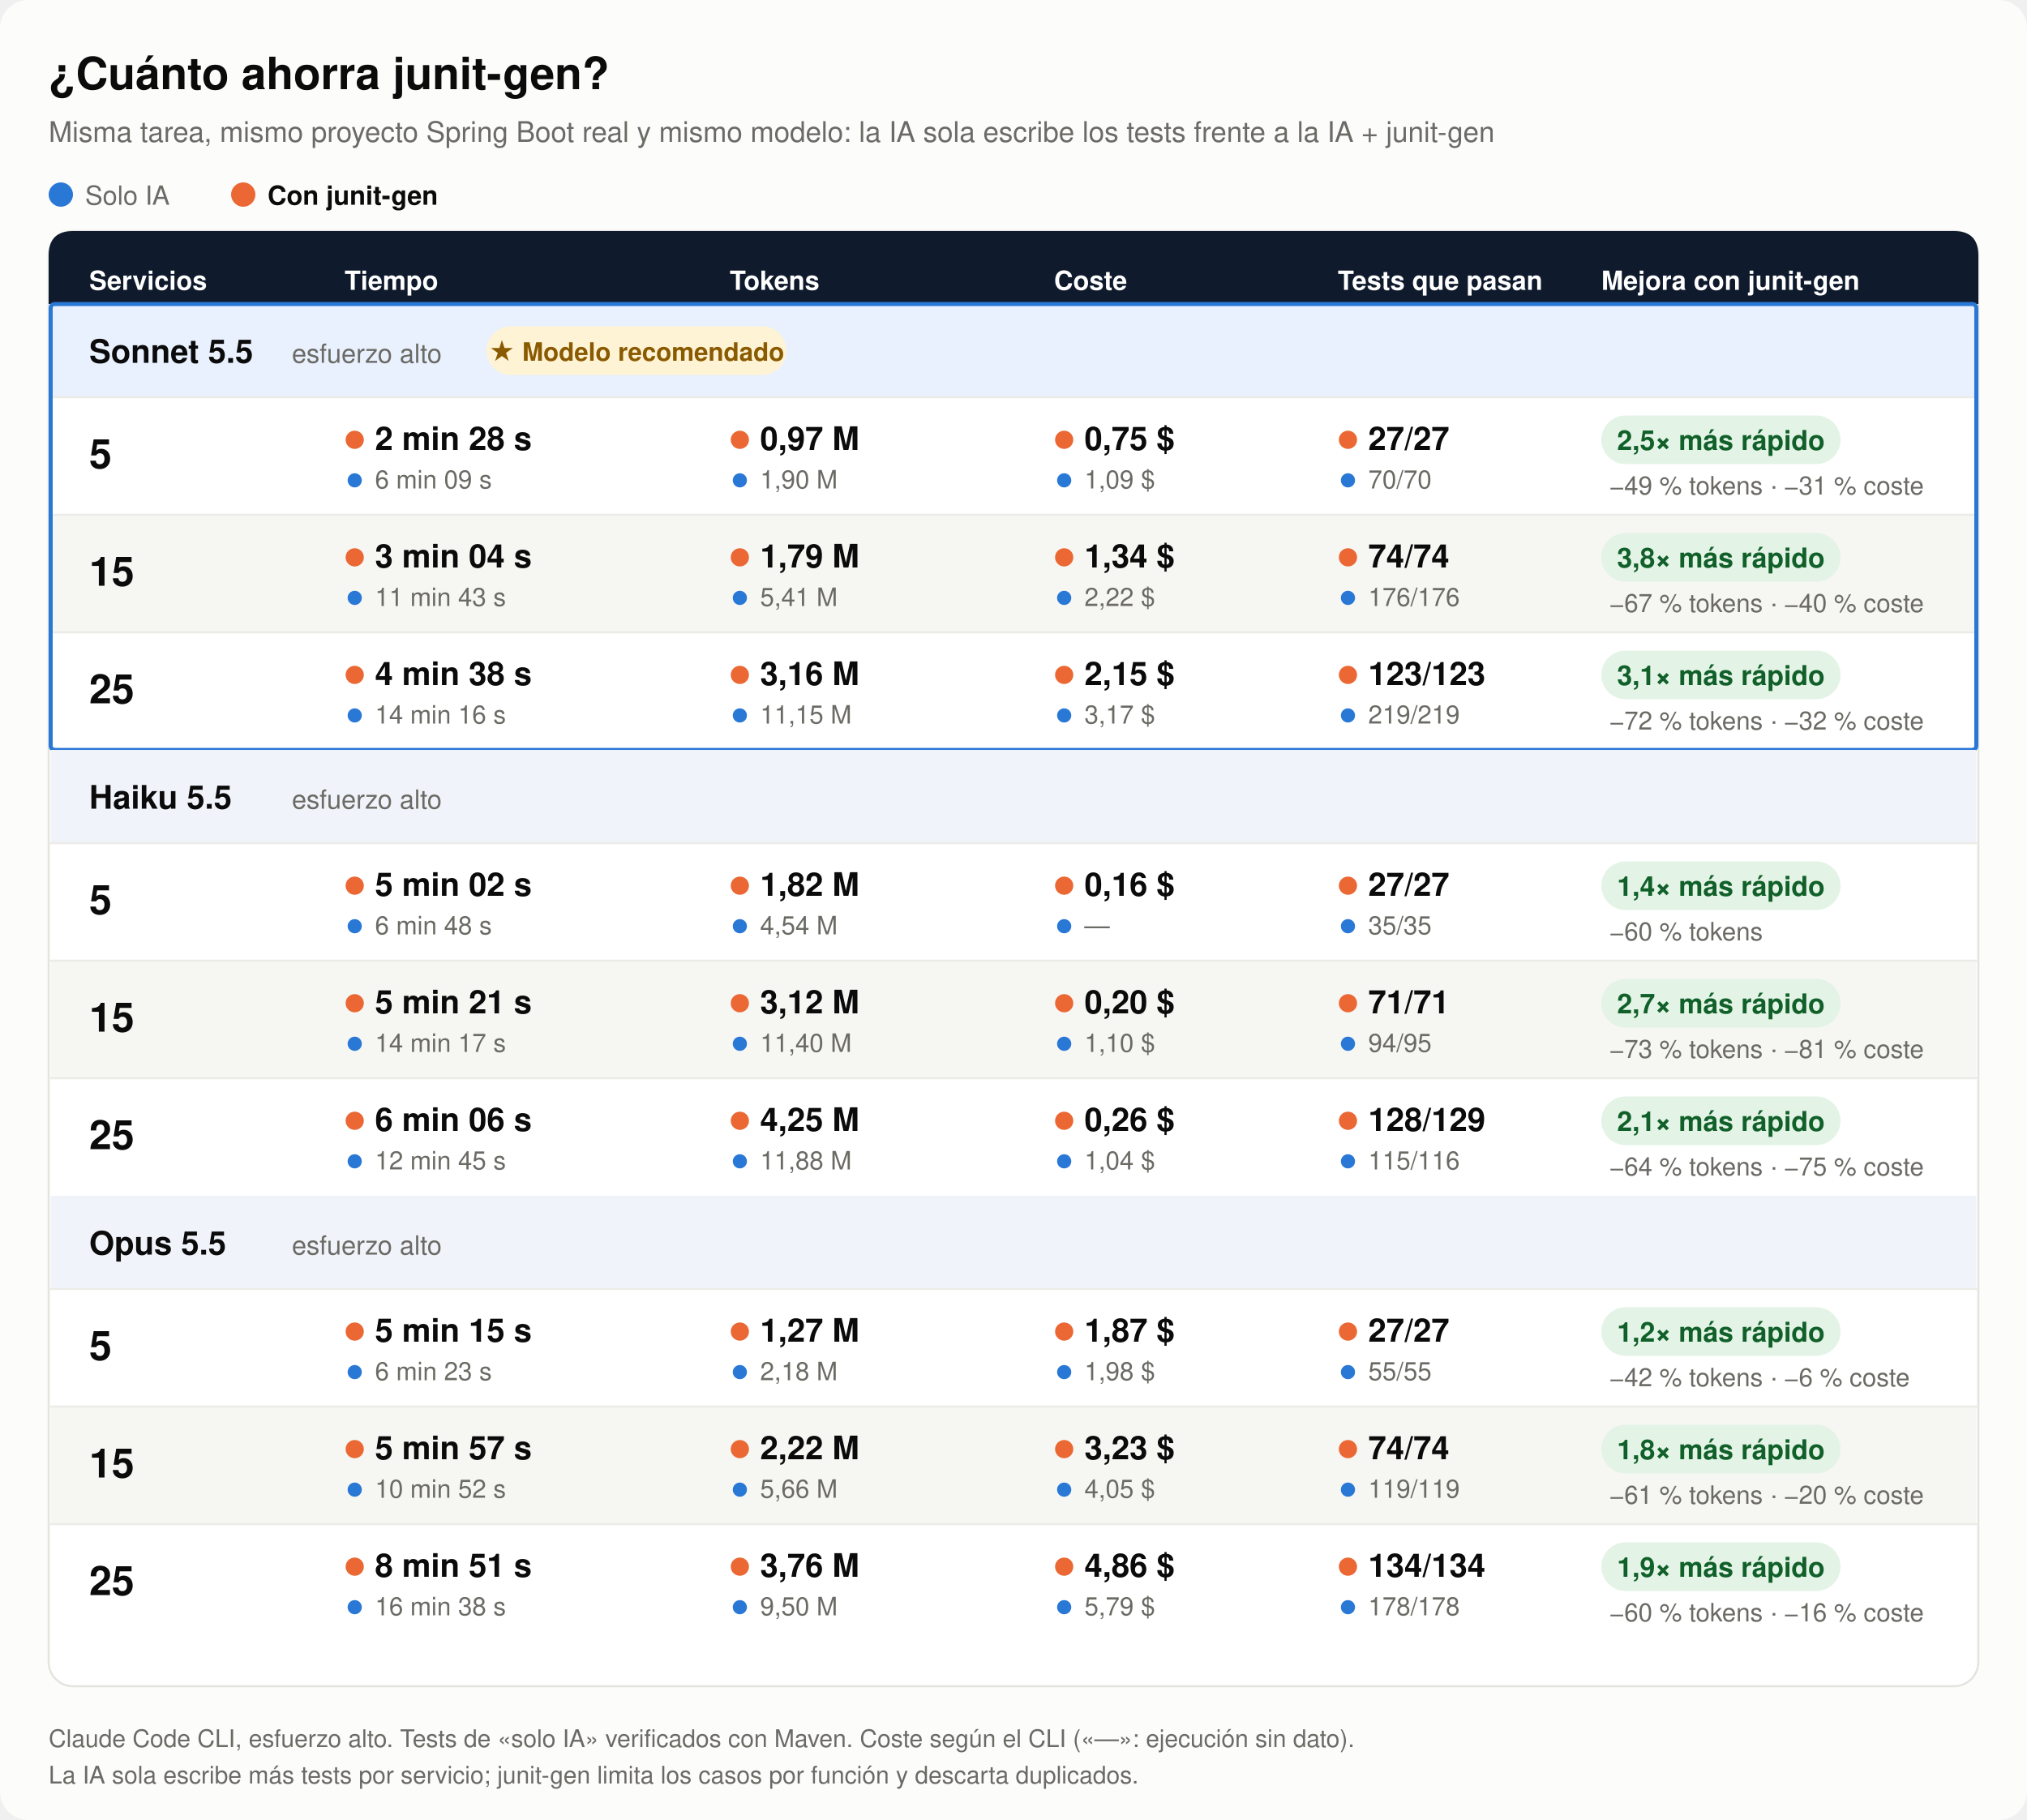
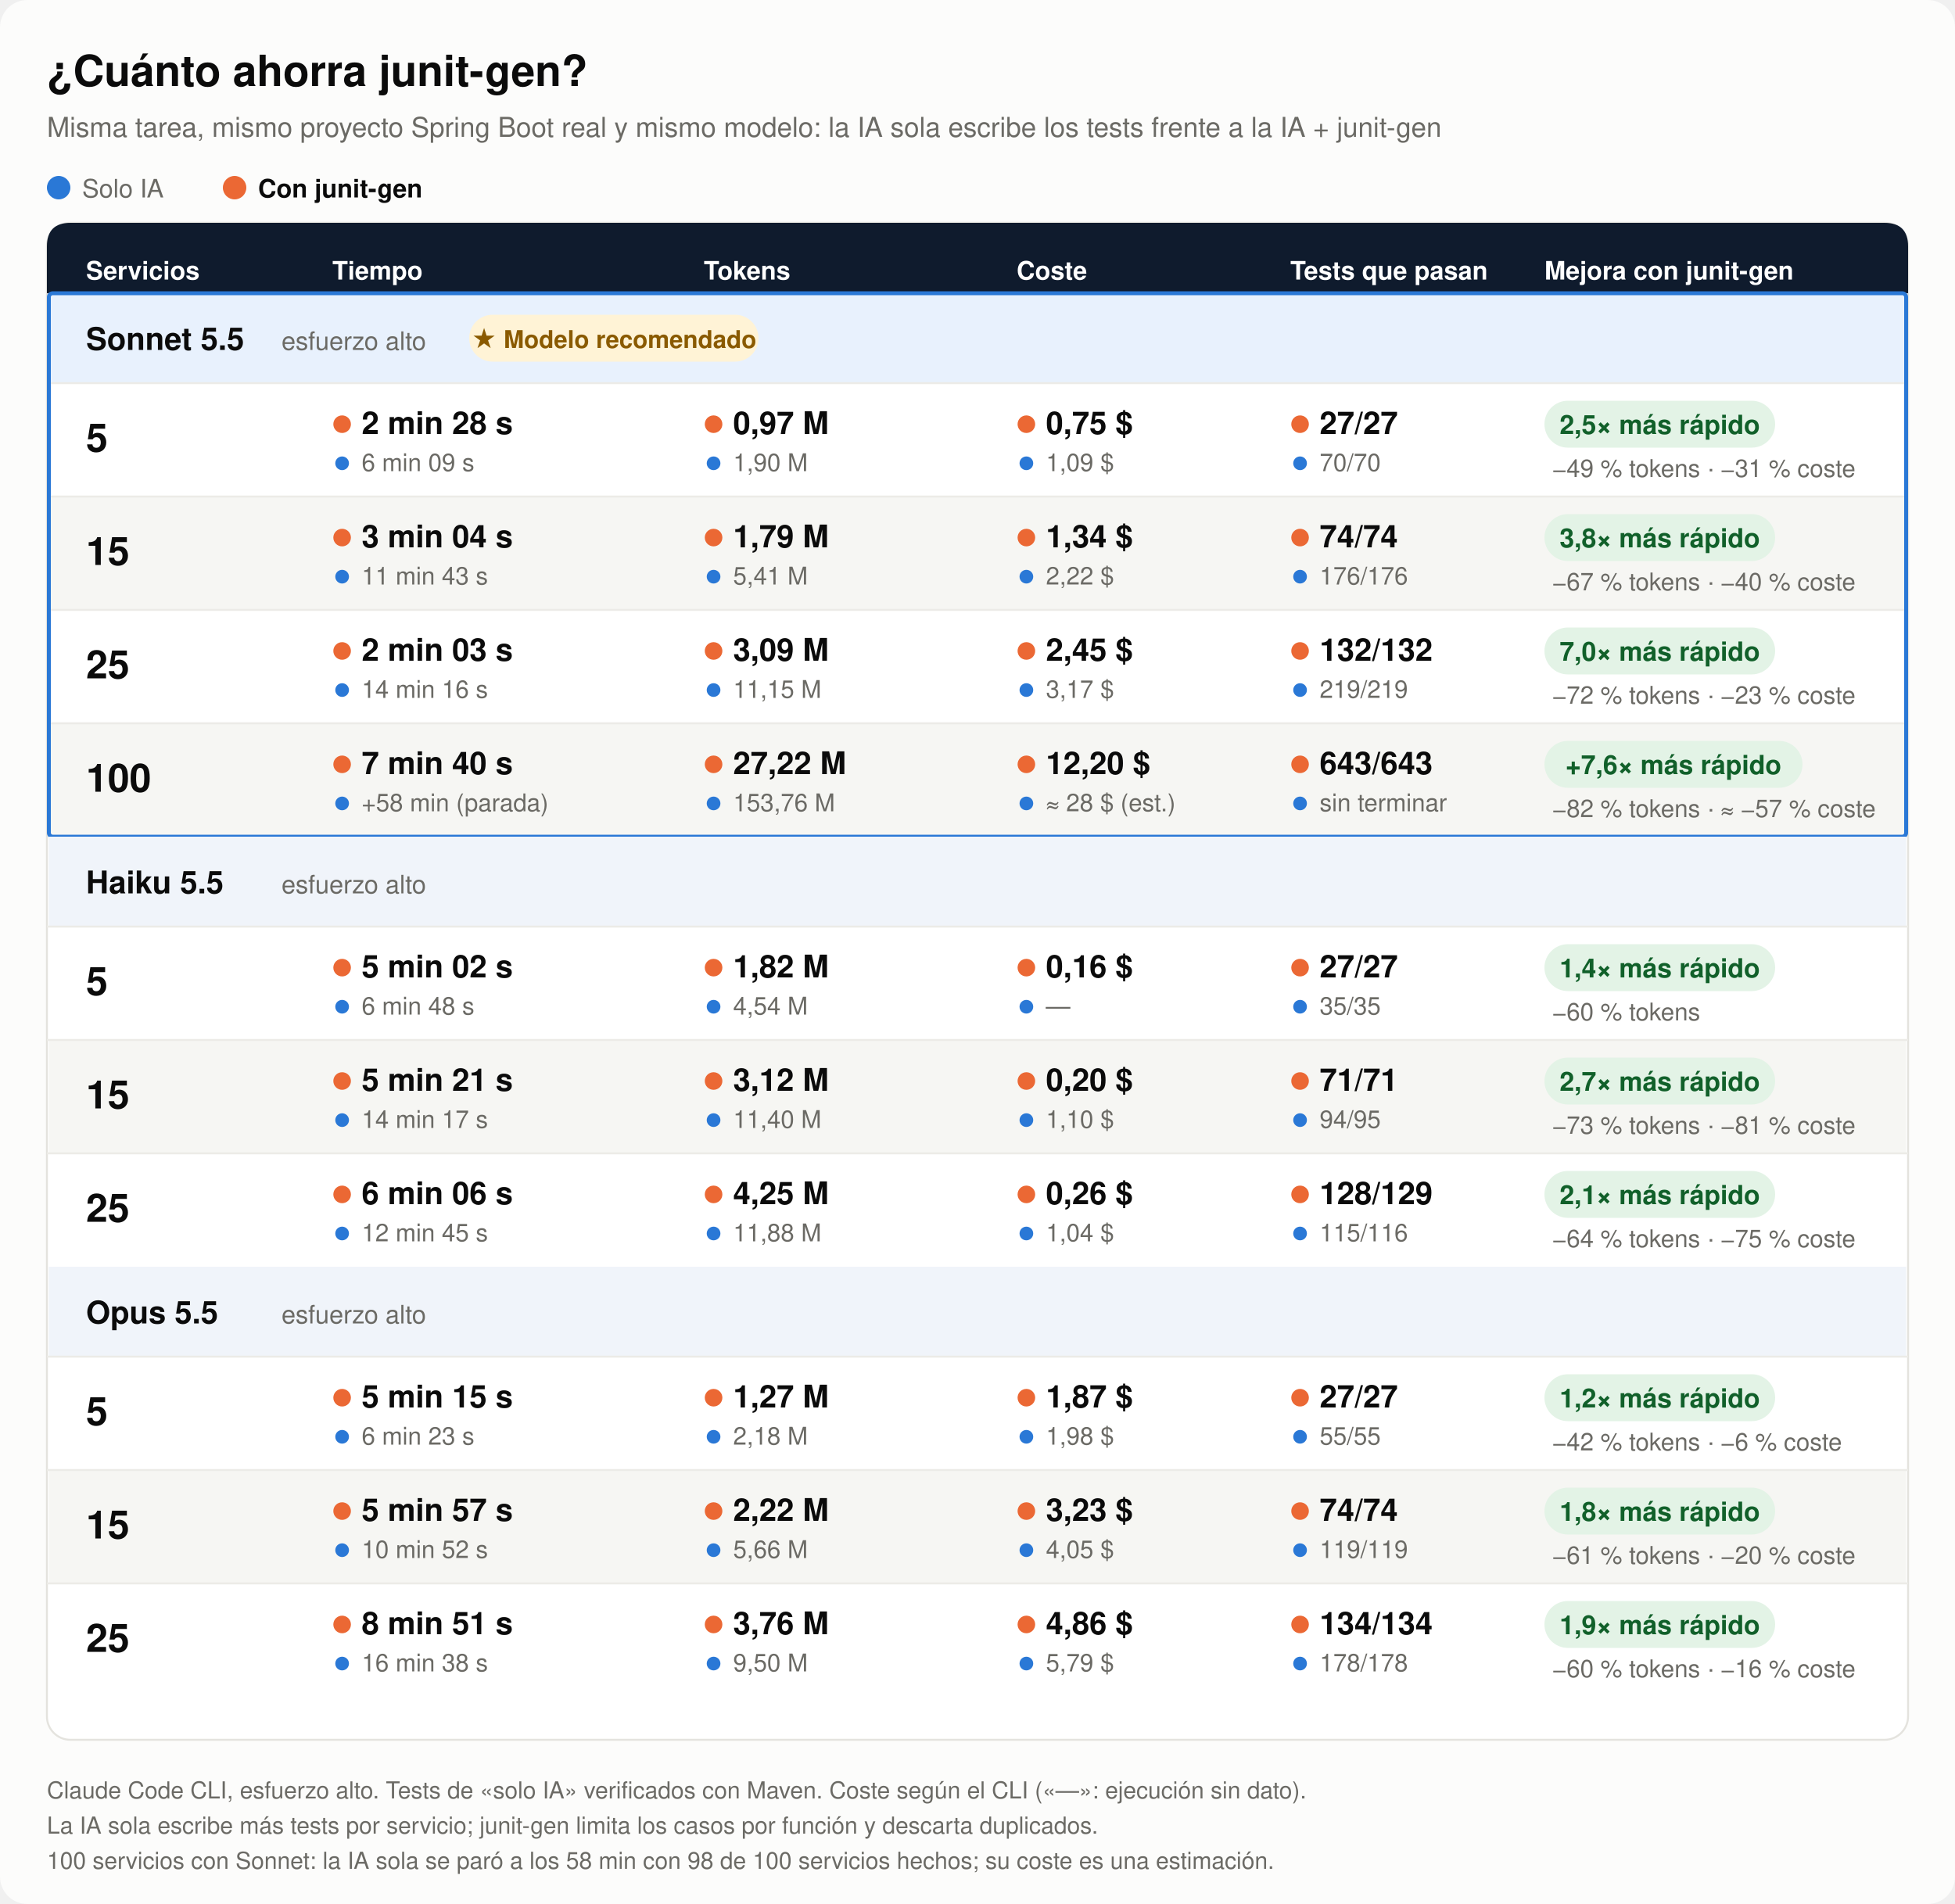
- <svg xmlns="http://www.w3.org/2000/svg" viewBox="0 0 1000 898" width="1000" height="898" role="img" aria-labelledby="t d" font-family="-apple-system, Segoe UI, Helvetica, Arial, sans-serif">
+ <svg xmlns="http://www.w3.org/2000/svg" viewBox="0 0 1000 974" width="1000" height="974" role="img" aria-labelledby="t d" font-family="-apple-system, Segoe UI, Helvetica, Arial, sans-serif">
  <style>
.sup{fill:#fcfcfb}.card{fill:#ffffff;stroke:#e4e3de}.cab{fill:#0f1b2d}.cabt{fill:#ffffff}.t1{fill:#0b0b0b}.t2{fill:#6b6a65}
.zebra{fill:#f6f6f3}.grp{fill:#f0f4fa}.grpR{fill:#e8f1fd}.lin{stroke:#ecebe7}.rec{fill:#fff3d6}.rect{fill:#8a5a00}
.pill{fill:#e3f3e6}.pillt{fill:#11602a}.dot1{fill:#2a78d6}.dot2{fill:#eb6834}.marco{fill:none;stroke:#2a78d6}
@media (prefers-color-scheme: dark){.sup{fill:#121211}.card{fill:#1a1a19;stroke:#2f2f2c}.cab{fill:#0b2240}.t1{fill:#f0efec}.t2{fill:#a9a89f}
.zebra{fill:#1f1f1d}.grp{fill:#20262e}.grpR{fill:#1b2b40}.lin{stroke:#2b2b29}.rec{fill:#3a2e10}.rect{fill:#f5c35b}
.pill{fill:#14361e}.pillt{fill:#7fdc95}.dot1{fill:#3987e5}.dot2{fill:#d95926}.marco{stroke:#3987e5}}
</style>
-   <rect class="sup" x="0" y="0" width="1000" height="898" rx="14" />
+   <rect class="sup" x="0" y="0" width="1000" height="974" rx="14" />
  <text class="t1" x="24" y="44" font-size="22" font-weight="700">¿Cuánto ahorra junit-gen?</text>
  <text class="t2" x="24" y="70" font-size="14">Misma tarea, mismo proyecto Spring Boot real y mismo modelo: la IA sola escribe los tests frente a la IA + junit-gen</text>
  <circle class="dot1" cx="30" cy="96" r="6" />
  <text class="t2" x="42" y="101" font-size="13">Solo IA</text>
  <circle class="dot2" cx="120" cy="96" r="6" />
  <text class="t1" x="132" y="101" font-size="13" font-weight="700">Con junit-gen</text>
-   <rect class="card" x="24" y="114" width="952" height="718" rx="12" />
+   <rect class="card" x="24" y="114" width="952" height="776" rx="12" />
  <path class="cab" d="M24,126 q0,-12 12,-12 h928 q12,0 12,12 v24 h-952 z" />
  <text class="cabt" x="44" y="143" font-size="13" font-weight="700">Servicios</text>
  <text class="cabt" x="170" y="143" font-size="13" font-weight="700">Tiempo</text>
  <text class="cabt" x="360" y="143" font-size="13" font-weight="700">Tokens</text>
  <text class="cabt" x="520" y="143" font-size="13" font-weight="700">Coste</text>
  <text class="cabt" x="660" y="143" font-size="13" font-weight="700">Tests que pasan</text>
  <text class="cabt" x="790" y="143" font-size="13" font-weight="700">Mejora con junit-gen</text>
  <rect class="grpR" x="25" y="150" width="950" height="46" />
  <text class="t1" x="44" y="179" font-size="16" font-weight="700">Sonnet 5.5</text>
  <text class="t2" x="144" y="179" font-size="13">esfuerzo alto</text>
  <rect class="rec" x="240" y="161" width="148" height="24" rx="12" />
  <text class="rect" x="314" y="178" font-size="12.5" font-weight="700" text-anchor="middle">★ Modelo recomendado</text>
  <line class="lin" x1="24" x2="976" y1="196" y2="196" />
  <text class="t1" x="44" y="231" font-size="20" font-weight="700">5</text>
  <circle class="dot2" cx="175" cy="217" r="4.5" />
  <text class="t1" x="185" y="222" font-size="16" font-weight="700">2 min 28 s</text>
  <circle class="dot1" cx="175" cy="237" r="3.5" />
  <text class="t2" x="185" y="241" font-size="12.5">6 min 09 s</text>
  <circle class="dot2" cx="365" cy="217" r="4.5" />
  <text class="t1" x="375" y="222" font-size="16" font-weight="700">0,97 M</text>
  <circle class="dot1" cx="365" cy="237" r="3.5" />
  <text class="t2" x="375" y="241" font-size="12.5">1,90 M</text>
  <circle class="dot2" cx="525" cy="217" r="4.5" />
  <text class="t1" x="535" y="222" font-size="16" font-weight="700">0,75 $</text>
  <circle class="dot1" cx="525" cy="237" r="3.5" />
  <text class="t2" x="535" y="241" font-size="12.5">1,09 $</text>
  <circle class="dot2" cx="665" cy="217" r="4.5" />
  <text class="t1" x="675" y="222" font-size="16" font-weight="700">27/27</text>
  <circle class="dot1" cx="665" cy="237" r="3.5" />
  <text class="t2" x="675" y="241" font-size="12.5">70/70</text>
  <rect class="pill" x="790" y="205" width="118" height="24" rx="12" />
  <text class="pillt" x="849" y="222" font-size="13.5" font-weight="700" text-anchor="middle">2,5× más rápido</text>
  <text class="t2" x="794" y="244" font-size="12.5">−49 % tokens · −31 % coste</text>
  <rect class="zebra" x="25" y="254" width="950" height="58" />
  <line class="lin" x1="24" x2="976" y1="254" y2="254" />
  <text class="t1" x="44" y="289" font-size="20" font-weight="700">15</text>
  <circle class="dot2" cx="175" cy="275" r="4.5" />
  <text class="t1" x="185" y="280" font-size="16" font-weight="700">3 min 04 s</text>
  <circle class="dot1" cx="175" cy="295" r="3.5" />
  <text class="t2" x="185" y="299" font-size="12.5">11 min 43 s</text>
  <circle class="dot2" cx="365" cy="275" r="4.5" />
  <text class="t1" x="375" y="280" font-size="16" font-weight="700">1,79 M</text>
  <circle class="dot1" cx="365" cy="295" r="3.5" />
  <text class="t2" x="375" y="299" font-size="12.5">5,41 M</text>
  <circle class="dot2" cx="525" cy="275" r="4.5" />
  <text class="t1" x="535" y="280" font-size="16" font-weight="700">1,34 $</text>
  <circle class="dot1" cx="525" cy="295" r="3.5" />
  <text class="t2" x="535" y="299" font-size="12.5">2,22 $</text>
  <circle class="dot2" cx="665" cy="275" r="4.5" />
  <text class="t1" x="675" y="280" font-size="16" font-weight="700">74/74</text>
  <circle class="dot1" cx="665" cy="295" r="3.5" />
  <text class="t2" x="675" y="299" font-size="12.5">176/176</text>
  <rect class="pill" x="790" y="263" width="118" height="24" rx="12" />
  <text class="pillt" x="849" y="280" font-size="13.5" font-weight="700" text-anchor="middle">3,8× más rápido</text>
  <text class="t2" x="794" y="302" font-size="12.5">−67 % tokens · −40 % coste</text>
  <line class="lin" x1="24" x2="976" y1="312" y2="312" />
  <text class="t1" x="44" y="347" font-size="20" font-weight="700">25</text>
  <circle class="dot2" cx="175" cy="333" r="4.5" />
-   <text class="t1" x="185" y="338" font-size="16" font-weight="700">4 min 38 s</text>
+   <text class="t1" x="185" y="338" font-size="16" font-weight="700">2 min 03 s</text>
  <circle class="dot1" cx="175" cy="353" r="3.5" />
  <text class="t2" x="185" y="357" font-size="12.5">14 min 16 s</text>
  <circle class="dot2" cx="365" cy="333" r="4.5" />
-   <text class="t1" x="375" y="338" font-size="16" font-weight="700">3,16 M</text>
+   <text class="t1" x="375" y="338" font-size="16" font-weight="700">3,09 M</text>
  <circle class="dot1" cx="365" cy="353" r="3.5" />
  <text class="t2" x="375" y="357" font-size="12.5">11,15 M</text>
  <circle class="dot2" cx="525" cy="333" r="4.5" />
-   <text class="t1" x="535" y="338" font-size="16" font-weight="700">2,15 $</text>
+   <text class="t1" x="535" y="338" font-size="16" font-weight="700">2,45 $</text>
  <circle class="dot1" cx="525" cy="353" r="3.5" />
  <text class="t2" x="535" y="357" font-size="12.5">3,17 $</text>
  <circle class="dot2" cx="665" cy="333" r="4.5" />
-   <text class="t1" x="675" y="338" font-size="16" font-weight="700">123/123</text>
+   <text class="t1" x="675" y="338" font-size="16" font-weight="700">132/132</text>
  <circle class="dot1" cx="665" cy="353" r="3.5" />
  <text class="t2" x="675" y="357" font-size="12.5">219/219</text>
  <rect class="pill" x="790" y="321" width="118" height="24" rx="12" />
-   <text class="pillt" x="849" y="338" font-size="13.5" font-weight="700" text-anchor="middle">3,1× más rápido</text>
-   <text class="t2" x="794" y="360" font-size="12.5">−72 % tokens · −32 % coste</text>
-   <rect class="marco" x="25" y="150" width="950" height="220" stroke-width="2" rx="2" />
-   <rect class="grp" x="25" y="370" width="950" height="46" />
-   <text class="t1" x="44" y="399" font-size="16" font-weight="700">Haiku 5.5</text>
-   <text class="t2" x="144" y="399" font-size="13">esfuerzo alto</text>
-   <line class="lin" x1="24" x2="976" y1="416" y2="416" />
-   <text class="t1" x="44" y="451" font-size="20" font-weight="700">5</text>
-   <circle class="dot2" cx="175" cy="437" r="4.5" />
-   <text class="t1" x="185" y="442" font-size="16" font-weight="700">5 min 02 s</text>
-   <circle class="dot1" cx="175" cy="457" r="3.5" />
-   <text class="t2" x="185" y="461" font-size="12.5">6 min 48 s</text>
-   <circle class="dot2" cx="365" cy="437" r="4.5" />
-   <text class="t1" x="375" y="442" font-size="16" font-weight="700">1,82 M</text>
-   <circle class="dot1" cx="365" cy="457" r="3.5" />
-   <text class="t2" x="375" y="461" font-size="12.5">4,54 M</text>
-   <circle class="dot2" cx="525" cy="437" r="4.5" />
-   <text class="t1" x="535" y="442" font-size="16" font-weight="700">0,16 $</text>
-   <circle class="dot1" cx="525" cy="457" r="3.5" />
-   <text class="t2" x="535" y="461" font-size="12.5">—</text>
-   <circle class="dot2" cx="665" cy="437" r="4.5" />
-   <text class="t1" x="675" y="442" font-size="16" font-weight="700">27/27</text>
-   <circle class="dot1" cx="665" cy="457" r="3.5" />
-   <text class="t2" x="675" y="461" font-size="12.5">35/35</text>
-   <rect class="pill" x="790" y="425" width="118" height="24" rx="12" />
-   <text class="pillt" x="849" y="442" font-size="13.5" font-weight="700" text-anchor="middle">1,4× más rápido</text>
-   <text class="t2" x="794" y="464" font-size="12.5">−60 % tokens</text>
-   <rect class="zebra" x="25" y="474" width="950" height="58" />
+   <text class="pillt" x="849" y="338" font-size="13.5" font-weight="700" text-anchor="middle">7,0× más rápido</text>
+   <text class="t2" x="794" y="360" font-size="12.5">−72 % tokens · −23 % coste</text>
+   <rect class="zebra" x="25" y="370" width="950" height="58" />
+   <line class="lin" x1="24" x2="976" y1="370" y2="370" />
+   <text class="t1" x="44" y="405" font-size="20" font-weight="700">100</text>
+   <circle class="dot2" cx="175" cy="391" r="4.5" />
+   <text class="t1" x="185" y="396" font-size="16" font-weight="700">7 min 40 s</text>
+   <circle class="dot1" cx="175" cy="411" r="3.5" />
+   <text class="t2" x="185" y="415" font-size="12.5">+58 min (parada)</text>
+   <circle class="dot2" cx="365" cy="391" r="4.5" />
+   <text class="t1" x="375" y="396" font-size="16" font-weight="700">27,22 M</text>
+   <circle class="dot1" cx="365" cy="411" r="3.5" />
+   <text class="t2" x="375" y="415" font-size="12.5">153,76 M</text>
+   <circle class="dot2" cx="525" cy="391" r="4.5" />
+   <text class="t1" x="535" y="396" font-size="16" font-weight="700">12,20 $</text>
+   <circle class="dot1" cx="525" cy="411" r="3.5" />
+   <text class="t2" x="535" y="415" font-size="12.5">≈ 28 $ (est.)</text>
+   <circle class="dot2" cx="665" cy="391" r="4.5" />
+   <text class="t1" x="675" y="396" font-size="16" font-weight="700">643/643</text>
+   <circle class="dot1" cx="665" cy="411" r="3.5" />
+   <text class="t2" x="675" y="415" font-size="12.5">sin terminar</text>
+   <rect class="pill" x="790" y="379" width="132" height="24" rx="12" />
+   <text class="pillt" x="856" y="396" font-size="13.5" font-weight="700" text-anchor="middle">+7,6× más rápido</text>
+   <text class="t2" x="794" y="418" font-size="12.5">−82 % tokens · ≈ −57 % coste</text>
+   <rect class="marco" x="25" y="150" width="950" height="278" stroke-width="2" rx="2" />
+   <rect class="grp" x="25" y="428" width="950" height="46" />
+   <text class="t1" x="44" y="457" font-size="16" font-weight="700">Haiku 5.5</text>
+   <text class="t2" x="144" y="457" font-size="13">esfuerzo alto</text>
  <line class="lin" x1="24" x2="976" y1="474" y2="474" />
-   <text class="t1" x="44" y="509" font-size="20" font-weight="700">15</text>
+   <text class="t1" x="44" y="509" font-size="20" font-weight="700">5</text>
  <circle class="dot2" cx="175" cy="495" r="4.5" />
-   <text class="t1" x="185" y="500" font-size="16" font-weight="700">5 min 21 s</text>
+   <text class="t1" x="185" y="500" font-size="16" font-weight="700">5 min 02 s</text>
  <circle class="dot1" cx="175" cy="515" r="3.5" />
-   <text class="t2" x="185" y="519" font-size="12.5">14 min 17 s</text>
+   <text class="t2" x="185" y="519" font-size="12.5">6 min 48 s</text>
  <circle class="dot2" cx="365" cy="495" r="4.5" />
-   <text class="t1" x="375" y="500" font-size="16" font-weight="700">3,12 M</text>
+   <text class="t1" x="375" y="500" font-size="16" font-weight="700">1,82 M</text>
  <circle class="dot1" cx="365" cy="515" r="3.5" />
-   <text class="t2" x="375" y="519" font-size="12.5">11,40 M</text>
+   <text class="t2" x="375" y="519" font-size="12.5">4,54 M</text>
  <circle class="dot2" cx="525" cy="495" r="4.5" />
-   <text class="t1" x="535" y="500" font-size="16" font-weight="700">0,20 $</text>
+   <text class="t1" x="535" y="500" font-size="16" font-weight="700">0,16 $</text>
  <circle class="dot1" cx="525" cy="515" r="3.5" />
-   <text class="t2" x="535" y="519" font-size="12.5">1,10 $</text>
+   <text class="t2" x="535" y="519" font-size="12.5">—</text>
  <circle class="dot2" cx="665" cy="495" r="4.5" />
-   <text class="t1" x="675" y="500" font-size="16" font-weight="700">71/71</text>
+   <text class="t1" x="675" y="500" font-size="16" font-weight="700">27/27</text>
  <circle class="dot1" cx="665" cy="515" r="3.5" />
-   <text class="t2" x="675" y="519" font-size="12.5">94/95</text>
+   <text class="t2" x="675" y="519" font-size="12.5">35/35</text>
  <rect class="pill" x="790" y="483" width="118" height="24" rx="12" />
-   <text class="pillt" x="849" y="500" font-size="13.5" font-weight="700" text-anchor="middle">2,7× más rápido</text>
-   <text class="t2" x="794" y="522" font-size="12.5">−73 % tokens · −81 % coste</text>
+   <text class="pillt" x="849" y="500" font-size="13.5" font-weight="700" text-anchor="middle">1,4× más rápido</text>
+   <text class="t2" x="794" y="522" font-size="12.5">−60 % tokens</text>
+   <rect class="zebra" x="25" y="532" width="950" height="58" />
  <line class="lin" x1="24" x2="976" y1="532" y2="532" />
-   <text class="t1" x="44" y="567" font-size="20" font-weight="700">25</text>
+   <text class="t1" x="44" y="567" font-size="20" font-weight="700">15</text>
  <circle class="dot2" cx="175" cy="553" r="4.5" />
-   <text class="t1" x="185" y="558" font-size="16" font-weight="700">6 min 06 s</text>
+   <text class="t1" x="185" y="558" font-size="16" font-weight="700">5 min 21 s</text>
  <circle class="dot1" cx="175" cy="573" r="3.5" />
-   <text class="t2" x="185" y="577" font-size="12.5">12 min 45 s</text>
+   <text class="t2" x="185" y="577" font-size="12.5">14 min 17 s</text>
  <circle class="dot2" cx="365" cy="553" r="4.5" />
-   <text class="t1" x="375" y="558" font-size="16" font-weight="700">4,25 M</text>
+   <text class="t1" x="375" y="558" font-size="16" font-weight="700">3,12 M</text>
  <circle class="dot1" cx="365" cy="573" r="3.5" />
-   <text class="t2" x="375" y="577" font-size="12.5">11,88 M</text>
+   <text class="t2" x="375" y="577" font-size="12.5">11,40 M</text>
  <circle class="dot2" cx="525" cy="553" r="4.5" />
-   <text class="t1" x="535" y="558" font-size="16" font-weight="700">0,26 $</text>
+   <text class="t1" x="535" y="558" font-size="16" font-weight="700">0,20 $</text>
  <circle class="dot1" cx="525" cy="573" r="3.5" />
-   <text class="t2" x="535" y="577" font-size="12.5">1,04 $</text>
+   <text class="t2" x="535" y="577" font-size="12.5">1,10 $</text>
  <circle class="dot2" cx="665" cy="553" r="4.5" />
-   <text class="t1" x="675" y="558" font-size="16" font-weight="700">128/129</text>
+   <text class="t1" x="675" y="558" font-size="16" font-weight="700">71/71</text>
  <circle class="dot1" cx="665" cy="573" r="3.5" />
-   <text class="t2" x="675" y="577" font-size="12.5">115/116</text>
+   <text class="t2" x="675" y="577" font-size="12.5">94/95</text>
  <rect class="pill" x="790" y="541" width="118" height="24" rx="12" />
-   <text class="pillt" x="849" y="558" font-size="13.5" font-weight="700" text-anchor="middle">2,1× más rápido</text>
-   <text class="t2" x="794" y="580" font-size="12.5">−64 % tokens · −75 % coste</text>
-   <rect class="grp" x="25" y="590" width="950" height="46" />
-   <text class="t1" x="44" y="619" font-size="16" font-weight="700">Opus 5.5</text>
-   <text class="t2" x="144" y="619" font-size="13">esfuerzo alto</text>
-   <line class="lin" x1="24" x2="976" y1="636" y2="636" />
-   <text class="t1" x="44" y="671" font-size="20" font-weight="700">5</text>
-   <circle class="dot2" cx="175" cy="657" r="4.5" />
-   <text class="t1" x="185" y="662" font-size="16" font-weight="700">5 min 15 s</text>
-   <circle class="dot1" cx="175" cy="677" r="3.5" />
-   <text class="t2" x="185" y="681" font-size="12.5">6 min 23 s</text>
-   <circle class="dot2" cx="365" cy="657" r="4.5" />
-   <text class="t1" x="375" y="662" font-size="16" font-weight="700">1,27 M</text>
-   <circle class="dot1" cx="365" cy="677" r="3.5" />
-   <text class="t2" x="375" y="681" font-size="12.5">2,18 M</text>
-   <circle class="dot2" cx="525" cy="657" r="4.5" />
-   <text class="t1" x="535" y="662" font-size="16" font-weight="700">1,87 $</text>
-   <circle class="dot1" cx="525" cy="677" r="3.5" />
-   <text class="t2" x="535" y="681" font-size="12.5">1,98 $</text>
-   <circle class="dot2" cx="665" cy="657" r="4.5" />
-   <text class="t1" x="675" y="662" font-size="16" font-weight="700">27/27</text>
-   <circle class="dot1" cx="665" cy="677" r="3.5" />
-   <text class="t2" x="675" y="681" font-size="12.5">55/55</text>
-   <rect class="pill" x="790" y="645" width="118" height="24" rx="12" />
-   <text class="pillt" x="849" y="662" font-size="13.5" font-weight="700" text-anchor="middle">1,2× más rápido</text>
-   <text class="t2" x="794" y="684" font-size="12.5">−42 % tokens · −6 % coste</text>
-   <rect class="zebra" x="25" y="694" width="950" height="58" />
+   <text class="pillt" x="849" y="558" font-size="13.5" font-weight="700" text-anchor="middle">2,7× más rápido</text>
+   <text class="t2" x="794" y="580" font-size="12.5">−73 % tokens · −81 % coste</text>
+   <line class="lin" x1="24" x2="976" y1="590" y2="590" />
+   <text class="t1" x="44" y="625" font-size="20" font-weight="700">25</text>
+   <circle class="dot2" cx="175" cy="611" r="4.5" />
+   <text class="t1" x="185" y="616" font-size="16" font-weight="700">6 min 06 s</text>
+   <circle class="dot1" cx="175" cy="631" r="3.5" />
+   <text class="t2" x="185" y="635" font-size="12.5">12 min 45 s</text>
+   <circle class="dot2" cx="365" cy="611" r="4.5" />
+   <text class="t1" x="375" y="616" font-size="16" font-weight="700">4,25 M</text>
+   <circle class="dot1" cx="365" cy="631" r="3.5" />
+   <text class="t2" x="375" y="635" font-size="12.5">11,88 M</text>
+   <circle class="dot2" cx="525" cy="611" r="4.5" />
+   <text class="t1" x="535" y="616" font-size="16" font-weight="700">0,26 $</text>
+   <circle class="dot1" cx="525" cy="631" r="3.5" />
+   <text class="t2" x="535" y="635" font-size="12.5">1,04 $</text>
+   <circle class="dot2" cx="665" cy="611" r="4.5" />
+   <text class="t1" x="675" y="616" font-size="16" font-weight="700">128/129</text>
+   <circle class="dot1" cx="665" cy="631" r="3.5" />
+   <text class="t2" x="675" y="635" font-size="12.5">115/116</text>
+   <rect class="pill" x="790" y="599" width="118" height="24" rx="12" />
+   <text class="pillt" x="849" y="616" font-size="13.5" font-weight="700" text-anchor="middle">2,1× más rápido</text>
+   <text class="t2" x="794" y="638" font-size="12.5">−64 % tokens · −75 % coste</text>
+   <rect class="grp" x="25" y="648" width="950" height="46" />
+   <text class="t1" x="44" y="677" font-size="16" font-weight="700">Opus 5.5</text>
+   <text class="t2" x="144" y="677" font-size="13">esfuerzo alto</text>
  <line class="lin" x1="24" x2="976" y1="694" y2="694" />
-   <text class="t1" x="44" y="729" font-size="20" font-weight="700">15</text>
+   <text class="t1" x="44" y="729" font-size="20" font-weight="700">5</text>
  <circle class="dot2" cx="175" cy="715" r="4.5" />
-   <text class="t1" x="185" y="720" font-size="16" font-weight="700">5 min 57 s</text>
+   <text class="t1" x="185" y="720" font-size="16" font-weight="700">5 min 15 s</text>
  <circle class="dot1" cx="175" cy="735" r="3.5" />
-   <text class="t2" x="185" y="739" font-size="12.5">10 min 52 s</text>
+   <text class="t2" x="185" y="739" font-size="12.5">6 min 23 s</text>
  <circle class="dot2" cx="365" cy="715" r="4.5" />
-   <text class="t1" x="375" y="720" font-size="16" font-weight="700">2,22 M</text>
+   <text class="t1" x="375" y="720" font-size="16" font-weight="700">1,27 M</text>
  <circle class="dot1" cx="365" cy="735" r="3.5" />
-   <text class="t2" x="375" y="739" font-size="12.5">5,66 M</text>
+   <text class="t2" x="375" y="739" font-size="12.5">2,18 M</text>
  <circle class="dot2" cx="525" cy="715" r="4.5" />
-   <text class="t1" x="535" y="720" font-size="16" font-weight="700">3,23 $</text>
+   <text class="t1" x="535" y="720" font-size="16" font-weight="700">1,87 $</text>
  <circle class="dot1" cx="525" cy="735" r="3.5" />
-   <text class="t2" x="535" y="739" font-size="12.5">4,05 $</text>
+   <text class="t2" x="535" y="739" font-size="12.5">1,98 $</text>
  <circle class="dot2" cx="665" cy="715" r="4.5" />
-   <text class="t1" x="675" y="720" font-size="16" font-weight="700">74/74</text>
+   <text class="t1" x="675" y="720" font-size="16" font-weight="700">27/27</text>
  <circle class="dot1" cx="665" cy="735" r="3.5" />
-   <text class="t2" x="675" y="739" font-size="12.5">119/119</text>
+   <text class="t2" x="675" y="739" font-size="12.5">55/55</text>
  <rect class="pill" x="790" y="703" width="118" height="24" rx="12" />
-   <text class="pillt" x="849" y="720" font-size="13.5" font-weight="700" text-anchor="middle">1,8× más rápido</text>
-   <text class="t2" x="794" y="742" font-size="12.5">−61 % tokens · −20 % coste</text>
+   <text class="pillt" x="849" y="720" font-size="13.5" font-weight="700" text-anchor="middle">1,2× más rápido</text>
+   <text class="t2" x="794" y="742" font-size="12.5">−42 % tokens · −6 % coste</text>
+   <rect class="zebra" x="25" y="752" width="950" height="58" />
  <line class="lin" x1="24" x2="976" y1="752" y2="752" />
-   <text class="t1" x="44" y="787" font-size="20" font-weight="700">25</text>
+   <text class="t1" x="44" y="787" font-size="20" font-weight="700">15</text>
  <circle class="dot2" cx="175" cy="773" r="4.5" />
-   <text class="t1" x="185" y="778" font-size="16" font-weight="700">8 min 51 s</text>
+   <text class="t1" x="185" y="778" font-size="16" font-weight="700">5 min 57 s</text>
  <circle class="dot1" cx="175" cy="793" r="3.5" />
-   <text class="t2" x="185" y="797" font-size="12.5">16 min 38 s</text>
+   <text class="t2" x="185" y="797" font-size="12.5">10 min 52 s</text>
  <circle class="dot2" cx="365" cy="773" r="4.5" />
-   <text class="t1" x="375" y="778" font-size="16" font-weight="700">3,76 M</text>
+   <text class="t1" x="375" y="778" font-size="16" font-weight="700">2,22 M</text>
  <circle class="dot1" cx="365" cy="793" r="3.5" />
-   <text class="t2" x="375" y="797" font-size="12.5">9,50 M</text>
+   <text class="t2" x="375" y="797" font-size="12.5">5,66 M</text>
  <circle class="dot2" cx="525" cy="773" r="4.5" />
-   <text class="t1" x="535" y="778" font-size="16" font-weight="700">4,86 $</text>
+   <text class="t1" x="535" y="778" font-size="16" font-weight="700">3,23 $</text>
  <circle class="dot1" cx="525" cy="793" r="3.5" />
-   <text class="t2" x="535" y="797" font-size="12.5">5,79 $</text>
+   <text class="t2" x="535" y="797" font-size="12.5">4,05 $</text>
  <circle class="dot2" cx="665" cy="773" r="4.5" />
-   <text class="t1" x="675" y="778" font-size="16" font-weight="700">134/134</text>
+   <text class="t1" x="675" y="778" font-size="16" font-weight="700">74/74</text>
  <circle class="dot1" cx="665" cy="793" r="3.5" />
-   <text class="t2" x="675" y="797" font-size="12.5">178/178</text>
+   <text class="t2" x="675" y="797" font-size="12.5">119/119</text>
  <rect class="pill" x="790" y="761" width="118" height="24" rx="12" />
-   <text class="pillt" x="849" y="778" font-size="13.5" font-weight="700" text-anchor="middle">1,9× más rápido</text>
-   <text class="t2" x="794" y="800" font-size="12.5">−60 % tokens · −16 % coste</text>
-   <text class="t2" x="24" y="862" font-size="12">Claude Code CLI, esfuerzo alto. Tests de «solo IA» verificados con Maven. Coste según el CLI («—»: ejecución sin dato).</text>
-   <text class="t2" x="24" y="880" font-size="12">La IA sola escribe más tests por servicio; junit-gen limita los casos por función y descarta duplicados.</text>
+   <text class="pillt" x="849" y="778" font-size="13.5" font-weight="700" text-anchor="middle">1,8× más rápido</text>
+   <text class="t2" x="794" y="800" font-size="12.5">−61 % tokens · −20 % coste</text>
+   <line class="lin" x1="24" x2="976" y1="810" y2="810" />
+   <text class="t1" x="44" y="845" font-size="20" font-weight="700">25</text>
+   <circle class="dot2" cx="175" cy="831" r="4.5" />
+   <text class="t1" x="185" y="836" font-size="16" font-weight="700">8 min 51 s</text>
+   <circle class="dot1" cx="175" cy="851" r="3.5" />
+   <text class="t2" x="185" y="855" font-size="12.5">16 min 38 s</text>
+   <circle class="dot2" cx="365" cy="831" r="4.5" />
+   <text class="t1" x="375" y="836" font-size="16" font-weight="700">3,76 M</text>
+   <circle class="dot1" cx="365" cy="851" r="3.5" />
+   <text class="t2" x="375" y="855" font-size="12.5">9,50 M</text>
+   <circle class="dot2" cx="525" cy="831" r="4.5" />
+   <text class="t1" x="535" y="836" font-size="16" font-weight="700">4,86 $</text>
+   <circle class="dot1" cx="525" cy="851" r="3.5" />
+   <text class="t2" x="535" y="855" font-size="12.5">5,79 $</text>
+   <circle class="dot2" cx="665" cy="831" r="4.5" />
+   <text class="t1" x="675" y="836" font-size="16" font-weight="700">134/134</text>
+   <circle class="dot1" cx="665" cy="851" r="3.5" />
+   <text class="t2" x="675" y="855" font-size="12.5">178/178</text>
+   <rect class="pill" x="790" y="819" width="118" height="24" rx="12" />
+   <text class="pillt" x="849" y="836" font-size="13.5" font-weight="700" text-anchor="middle">1,9× más rápido</text>
+   <text class="t2" x="794" y="858" font-size="12.5">−60 % tokens · −16 % coste</text>
+   <text class="t2" x="24" y="920" font-size="12">Claude Code CLI, esfuerzo alto. Tests de «solo IA» verificados con Maven. Coste según el CLI («—»: ejecución sin dato).</text>
+   <text class="t2" x="24" y="938" font-size="12">La IA sola escribe más tests por servicio; junit-gen limita los casos por función y descarta duplicados.</text>
+   <text class="t2" x="24" y="956" font-size="12">100 servicios con Sonnet: la IA sola se paró a los 58 min con 98 de 100 servicios hechos; su coste es una estimación.</text>
</svg>
